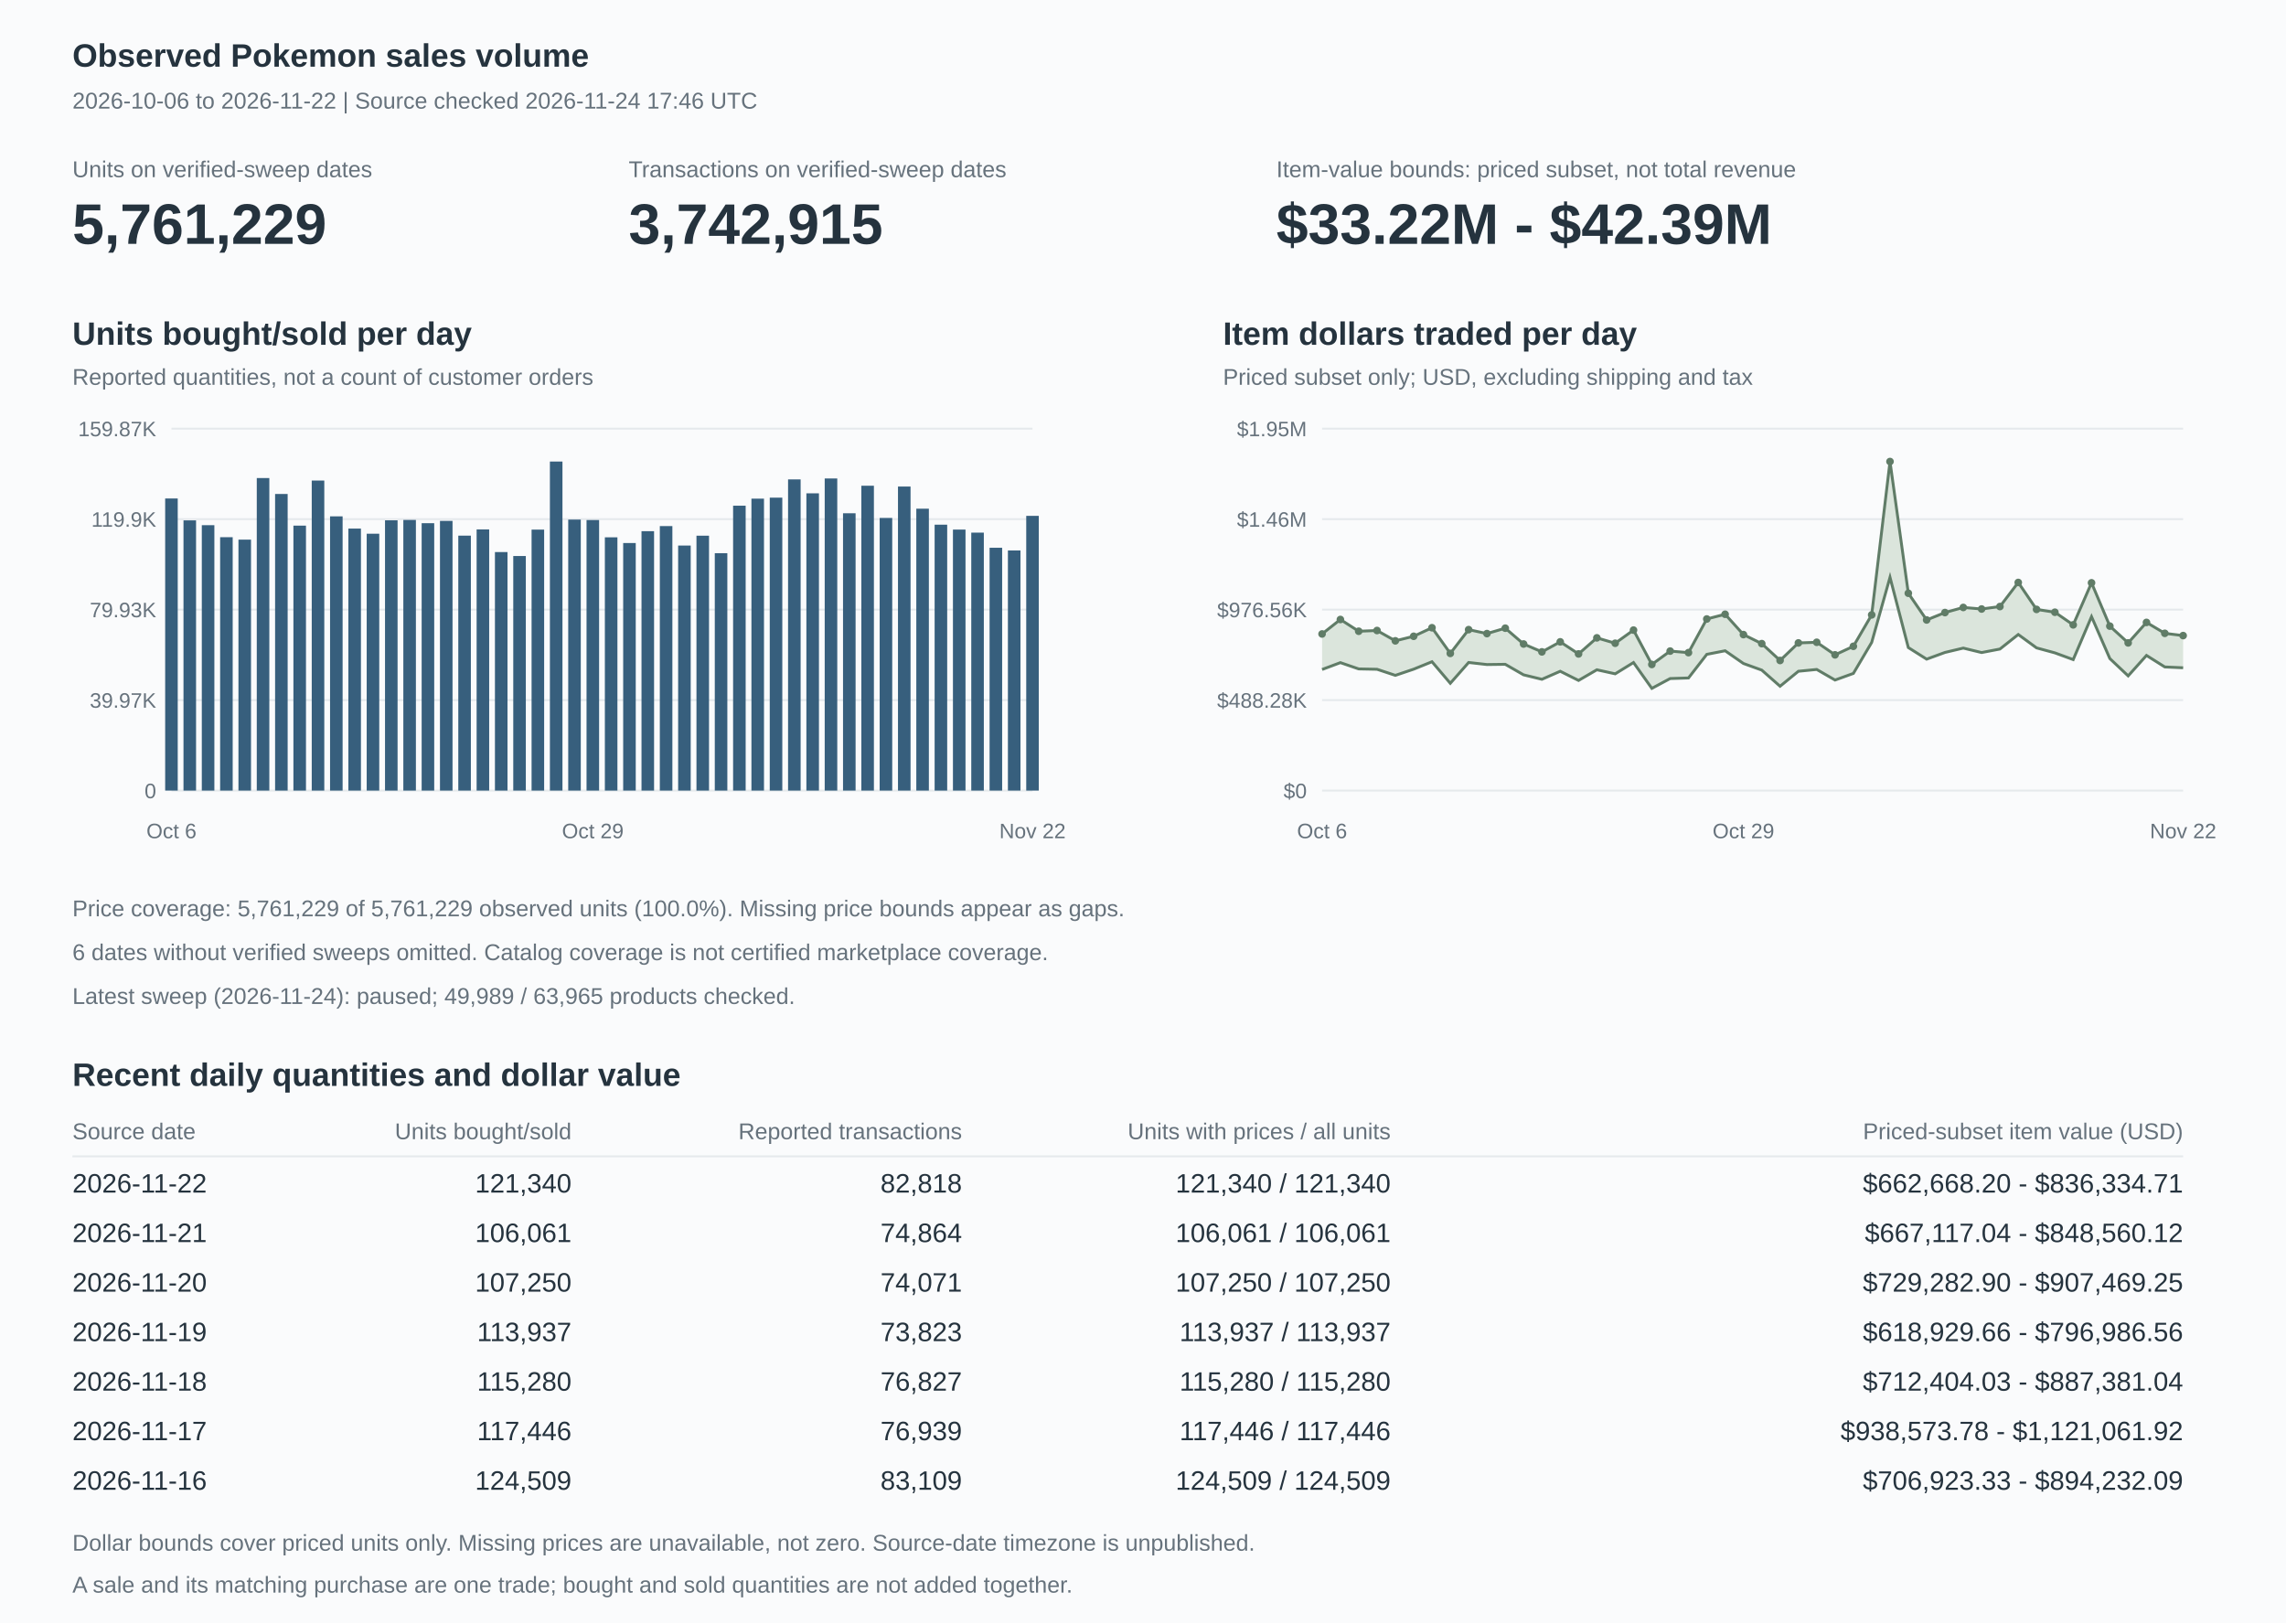
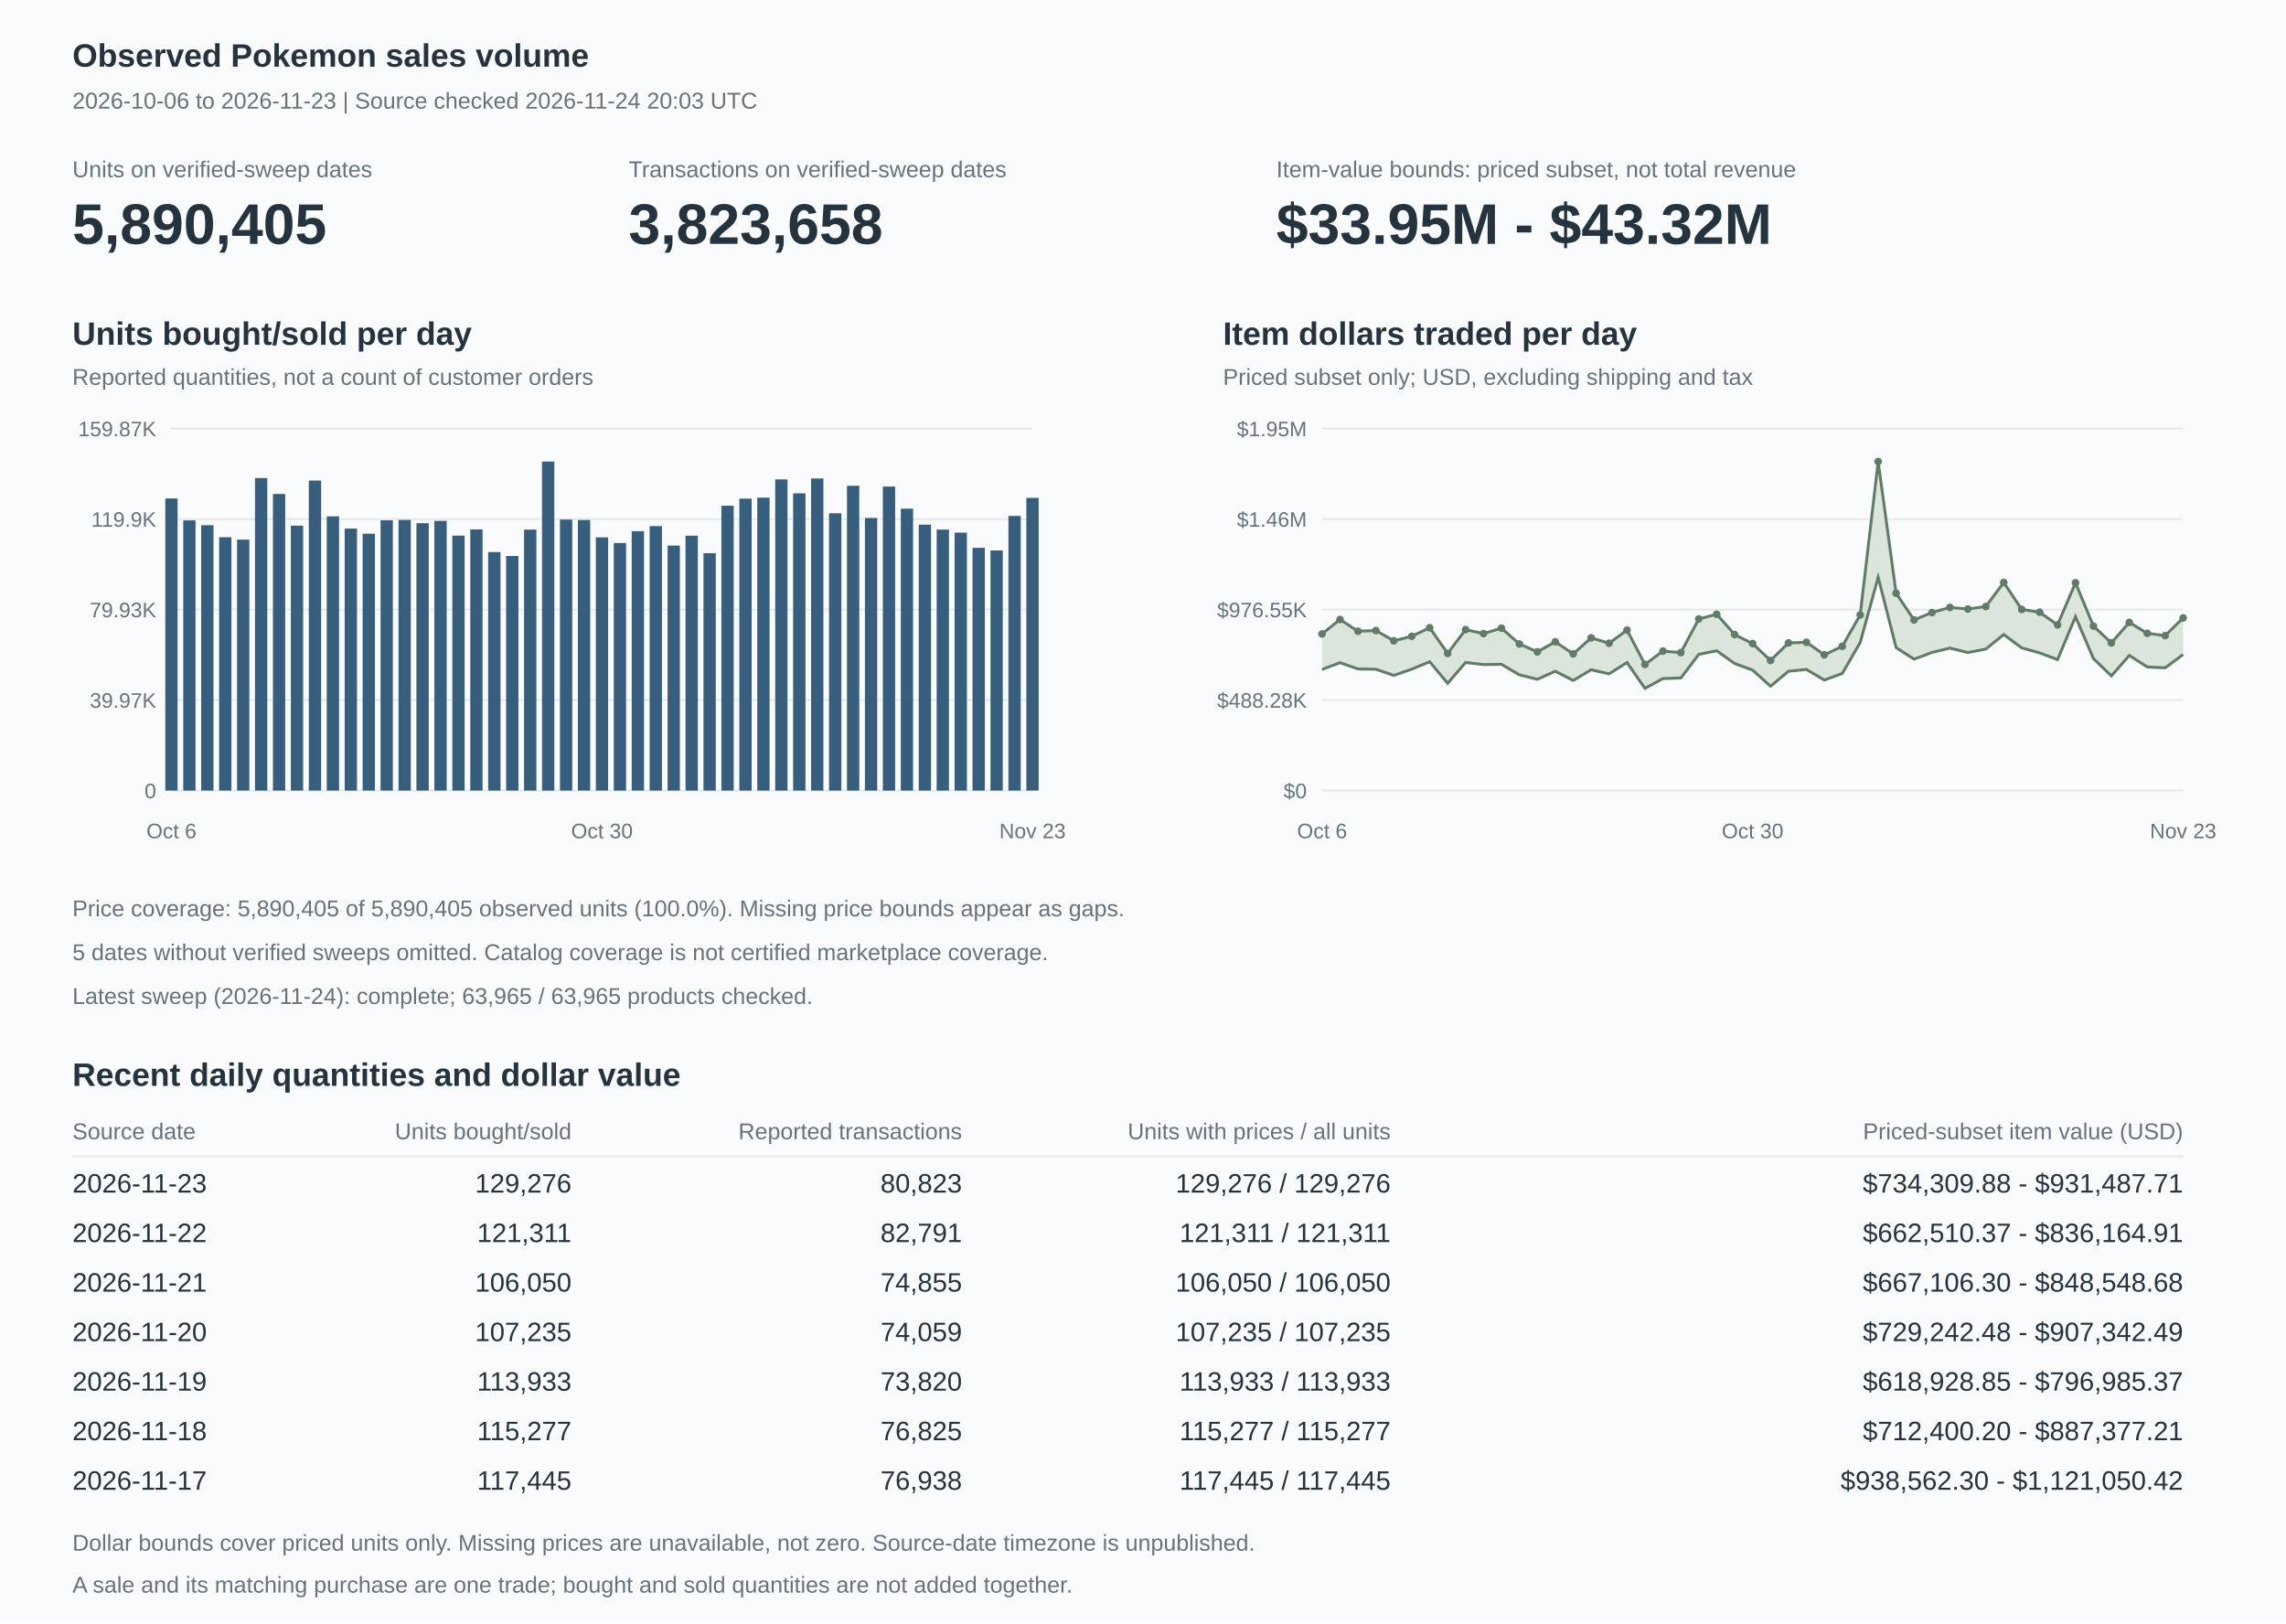
<svg xmlns="http://www.w3.org/2000/svg" width="1200" height="852" viewBox="0 0 1200 852" role="img" aria-labelledby="title description">
  <style>text{font-family:Arial,Helvetica,sans-serif;fill:#25333e;font-size:14px}.heading{font-size:17px;font-weight:600}.muted{fill:#66727c;font-size:12px}.axis{fill:#66727c;font-size:11px}.value{font-size:30px;font-weight:600}.grid{stroke:#e5e9ec;stroke-width:1}</style>
  <rect width="1200" height="852" fill="#fafbfc" />
  <text x="38" y="35" class="heading">Observed Pokemon sales volume</text>
-   <text x="38" y="57" class="muted">2026-10-06 to 2026-11-22 | Source checked 2026-11-24 17:46 UTC</text>
+   <text x="38" y="57" class="muted">2026-10-06 to 2026-11-23 | Source checked 2026-11-24 20:03 UTC</text>
  <text x="38" y="93" class="muted">Units on verified-sweep dates</text>
-   <text x="38" y="128" class="value">5,761,229</text>
+   <text x="38" y="128" class="value">5,890,405</text>
  <text x="330" y="93" class="muted">Transactions on verified-sweep dates</text>
-   <text x="330" y="128" class="value">3,742,915</text>
+   <text x="330" y="128" class="value">3,823,658</text>
  <text x="670" y="93" class="muted">Item-value bounds: priced subset, not total revenue</text>
-   <text x="670" y="128" class="value">$33.22M - $42.39M</text>
+   <text x="670" y="128" class="value">$33.95M - $43.32M</text>
  <text x="38" y="181" class="heading">Units bought/sold per day</text>
  <text x="38" y="202" class="muted">Reported quantities, not a count of customer orders</text>
  <path d="M90,415h452" class="grid" />
  <text x="82" y="419" text-anchor="end" class="axis">0</text>
  <path d="M90,367.5h452" class="grid" />
  <text x="82" y="371.5" text-anchor="end" class="axis">39.97K</text>
  <path d="M90,320h452" class="grid" />
  <text x="82" y="324" text-anchor="end" class="axis">79.93K</text>
  <path d="M90,272.5h452" class="grid" />
  <text x="82" y="276.5" text-anchor="end" class="axis">119.9K</text>
  <path d="M90,225h452" class="grid" />
  <text x="82" y="229" text-anchor="end" class="axis">159.87K</text>
-   <rect x="86.704" y="261.666" width="6.592" height="153.334" fill="#375f7d" />
-   <rect x="96.321" y="273.16" width="6.592" height="141.84" fill="#375f7d" />
-   <rect x="105.938" y="275.684" width="6.592" height="139.316" fill="#375f7d" />
-   <rect x="115.555" y="281.989" width="6.592" height="133.011" fill="#375f7d" />
-   <rect x="125.172" y="283.269" width="6.592" height="131.731" fill="#375f7d" />
-   <rect x="134.789" y="250.94" width="6.592" height="164.06" fill="#375f7d" />
-   <rect x="144.406" y="259.302" width="6.592" height="155.698" fill="#375f7d" />
-   <rect x="154.023" y="275.918" width="6.592" height="139.082" fill="#375f7d" />
-   <rect x="163.64" y="252.255" width="6.592" height="162.745" fill="#375f7d" />
-   <rect x="173.257" y="271.047" width="6.592" height="143.953" fill="#375f7d" />
-   <rect x="182.874" y="277.463" width="6.592" height="137.537" fill="#375f7d" />
-   <rect x="192.491" y="280.165" width="6.592" height="134.835" fill="#375f7d" />
-   <rect x="202.108" y="273.121" width="6.592" height="141.879" fill="#375f7d" />
-   <rect x="211.725" y="272.928" width="6.592" height="142.072" fill="#375f7d" />
-   <rect x="221.342" y="274.638" width="6.592" height="140.362" fill="#375f7d" />
-   <rect x="230.959" y="273.428" width="6.592" height="141.572" fill="#375f7d" />
-   <rect x="240.577" y="281.17" width="6.592" height="133.83" fill="#375f7d" />
-   <rect x="250.194" y="277.915" width="6.592" height="137.085" fill="#375f7d" />
-   <rect x="259.811" y="289.796" width="6.592" height="125.204" fill="#375f7d" />
-   <rect x="269.428" y="291.866" width="6.592" height="123.134" fill="#375f7d" />
-   <rect x="279.045" y="278.008" width="6.592" height="136.992" fill="#375f7d" />
-   <rect x="288.662" y="242.273" width="6.592" height="172.727" fill="#375f7d" />
-   <rect x="298.279" y="272.743" width="6.592" height="142.257" fill="#375f7d" />
-   <rect x="307.896" y="272.98" width="6.592" height="142.02" fill="#375f7d" />
-   <rect x="317.513" y="282.051" width="6.592" height="132.949" fill="#375f7d" />
-   <rect x="327.13" y="285.047" width="6.592" height="129.953" fill="#375f7d" />
-   <rect x="336.747" y="278.83" width="6.592" height="136.17" fill="#375f7d" />
-   <rect x="346.364" y="276.154" width="6.592" height="138.846" fill="#375f7d" />
-   <rect x="355.981" y="286.37" width="6.592" height="128.63" fill="#375f7d" />
-   <rect x="365.598" y="281.197" width="6.592" height="133.803" fill="#375f7d" />
-   <rect x="375.215" y="290.387" width="6.592" height="124.613" fill="#375f7d" />
-   <rect x="384.832" y="265.454" width="6.592" height="149.546" fill="#375f7d" />
-   <rect x="394.449" y="261.756" width="6.592" height="153.244" fill="#375f7d" />
-   <rect x="404.066" y="261.23" width="6.592" height="153.77" fill="#375f7d" />
-   <rect x="413.683" y="251.653" width="6.592" height="163.347" fill="#375f7d" />
-   <rect x="423.3" y="258.959" width="6.592" height="156.041" fill="#375f7d" />
-   <rect x="432.917" y="251.162" width="6.592" height="163.838" fill="#375f7d" />
-   <rect x="442.534" y="269.424" width="6.592" height="145.576" fill="#375f7d" />
-   <rect x="452.151" y="254.973" width="6.592" height="160.027" fill="#375f7d" />
-   <rect x="461.768" y="271.889" width="6.592" height="143.111" fill="#375f7d" />
-   <rect x="471.385" y="255.395" width="6.592" height="159.605" fill="#375f7d" />
-   <rect x="481.002" y="267.025" width="6.592" height="147.975" fill="#375f7d" />
-   <rect x="490.619" y="275.419" width="6.592" height="139.581" fill="#375f7d" />
-   <rect x="500.236" y="277.993" width="6.592" height="137.007" fill="#375f7d" />
-   <rect x="509.853" y="279.589" width="6.592" height="135.411" fill="#375f7d" />
-   <rect x="519.47" y="287.537" width="6.592" height="127.463" fill="#375f7d" />
-   <rect x="529.087" y="288.95" width="6.592" height="126.05" fill="#375f7d" />
-   <rect x="538.704" y="270.791" width="6.592" height="144.209" fill="#375f7d" />
+   <rect x="86.771" y="261.666" width="6.457" height="153.334" fill="#375f7d" />
+   <rect x="96.188" y="273.16" width="6.457" height="141.84" fill="#375f7d" />
+   <rect x="105.605" y="275.684" width="6.457" height="139.316" fill="#375f7d" />
+   <rect x="115.021" y="281.989" width="6.457" height="133.011" fill="#375f7d" />
+   <rect x="124.438" y="283.269" width="6.457" height="131.731" fill="#375f7d" />
+   <rect x="133.855" y="250.94" width="6.457" height="164.06" fill="#375f7d" />
+   <rect x="143.271" y="259.302" width="6.457" height="155.698" fill="#375f7d" />
+   <rect x="152.688" y="275.918" width="6.457" height="139.082" fill="#375f7d" />
+   <rect x="162.105" y="252.255" width="6.457" height="162.745" fill="#375f7d" />
+   <rect x="171.521" y="271.047" width="6.457" height="143.953" fill="#375f7d" />
+   <rect x="180.938" y="277.463" width="6.457" height="137.537" fill="#375f7d" />
+   <rect x="190.355" y="280.165" width="6.457" height="134.835" fill="#375f7d" />
+   <rect x="199.771" y="273.121" width="6.457" height="141.879" fill="#375f7d" />
+   <rect x="209.188" y="272.928" width="6.457" height="142.072" fill="#375f7d" />
+   <rect x="218.605" y="274.638" width="6.457" height="140.362" fill="#375f7d" />
+   <rect x="228.021" y="273.428" width="6.457" height="141.572" fill="#375f7d" />
+   <rect x="237.438" y="281.17" width="6.457" height="133.83" fill="#375f7d" />
+   <rect x="246.855" y="277.915" width="6.457" height="137.085" fill="#375f7d" />
+   <rect x="256.271" y="289.796" width="6.457" height="125.204" fill="#375f7d" />
+   <rect x="265.688" y="291.866" width="6.457" height="123.134" fill="#375f7d" />
+   <rect x="275.105" y="278.008" width="6.457" height="136.992" fill="#375f7d" />
+   <rect x="284.521" y="242.273" width="6.457" height="172.727" fill="#375f7d" />
+   <rect x="293.938" y="272.744" width="6.457" height="142.256" fill="#375f7d" />
+   <rect x="303.355" y="272.982" width="6.457" height="142.018" fill="#375f7d" />
+   <rect x="312.771" y="282.051" width="6.457" height="132.949" fill="#375f7d" />
+   <rect x="322.188" y="285.047" width="6.457" height="129.953" fill="#375f7d" />
+   <rect x="331.605" y="278.831" width="6.457" height="136.169" fill="#375f7d" />
+   <rect x="341.021" y="276.154" width="6.457" height="138.846" fill="#375f7d" />
+   <rect x="350.438" y="286.37" width="6.457" height="128.63" fill="#375f7d" />
+   <rect x="359.855" y="281.197" width="6.457" height="133.803" fill="#375f7d" />
+   <rect x="369.271" y="290.387" width="6.457" height="124.613" fill="#375f7d" />
+   <rect x="378.688" y="265.46" width="6.457" height="149.54" fill="#375f7d" />
+   <rect x="388.105" y="261.756" width="6.457" height="153.244" fill="#375f7d" />
+   <rect x="397.521" y="261.231" width="6.457" height="153.769" fill="#375f7d" />
+   <rect x="406.938" y="251.654" width="6.457" height="163.346" fill="#375f7d" />
+   <rect x="416.355" y="258.959" width="6.457" height="156.041" fill="#375f7d" />
+   <rect x="425.771" y="251.162" width="6.457" height="163.838" fill="#375f7d" />
+   <rect x="435.188" y="269.424" width="6.457" height="145.576" fill="#375f7d" />
+   <rect x="444.605" y="254.992" width="6.457" height="160.008" fill="#375f7d" />
+   <rect x="454.021" y="271.891" width="6.457" height="143.109" fill="#375f7d" />
+   <rect x="463.438" y="255.404" width="6.457" height="159.596" fill="#375f7d" />
+   <rect x="472.855" y="267.027" width="6.457" height="147.973" fill="#375f7d" />
+   <rect x="482.271" y="275.42" width="6.457" height="139.58" fill="#375f7d" />
+   <rect x="491.688" y="277.997" width="6.457" height="137.003" fill="#375f7d" />
+   <rect x="501.105" y="279.594" width="6.457" height="135.406" fill="#375f7d" />
+   <rect x="510.521" y="287.555" width="6.457" height="127.445" fill="#375f7d" />
+   <rect x="519.938" y="288.963" width="6.457" height="126.037" fill="#375f7d" />
+   <rect x="529.355" y="270.826" width="6.457" height="144.174" fill="#375f7d" />
+   <rect x="538.771" y="261.36" width="6.457" height="153.64" fill="#375f7d" />
  <text x="90" y="440" text-anchor="middle" class="axis">Oct 6</text>
-   <text x="311.191" y="440" text-anchor="middle" class="axis">Oct 29</text>
-   <text x="542" y="440" text-anchor="middle" class="axis">Nov 22</text>
+   <text x="316" y="440" text-anchor="middle" class="axis">Oct 30</text>
+   <text x="542" y="440" text-anchor="middle" class="axis">Nov 23</text>
  <text x="642" y="181" class="heading">Item dollars traded per day</text>
  <text x="642" y="202" class="muted">Priced subset only; USD, excluding shipping and tax</text>
  <path d="M694,415h452" class="grid" />
  <text x="686" y="419" text-anchor="end" class="axis">$0</text>
  <path d="M694,367.5h452" class="grid" />
  <text x="686" y="371.5" text-anchor="end" class="axis">$488.28K</text>
  <path d="M694,320h452" class="grid" />
-   <text x="686" y="324" text-anchor="end" class="axis">$976.56K</text>
+   <text x="686" y="324" text-anchor="end" class="axis">$976.55K</text>
  <path d="M694,272.5h452" class="grid" />
  <text x="686" y="276.5" text-anchor="end" class="axis">$1.46M</text>
  <path d="M694,225h452" class="grid" />
  <text x="686" y="229" text-anchor="end" class="axis">$1.95M</text>
-   <polygon points="694,332.783 703.617,325.191 713.234,331.358 722.851,330.975 732.468,336.394 742.085,334.004 751.702,329.517 761.319,342.989 770.936,330.513 780.553,332.591 790.17,329.753 799.787,338.053 809.404,342.189 819.021,336.92 828.638,343.26 838.255,334.827 847.872,337.66 857.489,330.756 867.106,348.797 876.723,341.776 886.34,342.584 895.957,324.923 905.574,322.441 915.191,333.116 924.809,337.856 934.426,346.704 944.043,337.486 953.66,337.152 963.277,343.744 972.894,339.261 982.511,322.767 992.128,242.273 1001.745,311.408 1011.362,325.429 1020.979,321.553 1030.596,318.869 1040.213,319.683 1049.83,318.394 1059.447,305.755 1069.064,319.893 1078.681,321.385 1088.298,328.009 1097.915,305.942 1107.532,328.675 1117.149,337.469 1126.766,326.721 1136.383,332.452 1146,333.641 1146,350.535 1136.383,350.102 1126.766,344.055 1117.149,354.79 1107.532,345.697 1097.915,323.695 1088.298,346.23 1078.681,342.706 1069.064,340.093 1059.447,333.066 1049.83,340.697 1040.213,342.539 1030.596,340.198 1020.979,342.485 1011.362,346.004 1001.745,339.925 992.128,303.027 982.511,337.229 972.894,353.497 963.277,356.972 953.66,351.413 944.043,352.359 934.426,360.229 924.809,351.753 915.191,348.28 905.574,341.602 895.957,343.48 886.34,355.884 876.723,356.186 867.106,361.342 857.489,347.778 847.872,353.708 838.255,351.583 828.638,357.18 819.021,352.361 809.404,356.579 799.787,354.244 790.17,348.711 780.553,348.838 770.936,347.75 761.319,358.676 751.702,347.361 742.085,351.261 732.468,354.514 722.851,351.316 713.234,351.13 703.617,347.833 694,351.435" fill="#dbe5dc" />
-   <polyline points="694,351.435 703.617,347.833 713.234,351.13 722.851,351.316 732.468,354.514 742.085,351.261 751.702,347.361 761.319,358.676 770.936,347.75 780.553,348.838 790.17,348.711 799.787,354.244 809.404,356.579 819.021,352.361 828.638,357.18 838.255,351.583 847.872,353.708 857.489,347.778 867.106,361.342 876.723,356.186 886.34,355.884 895.957,343.48 905.574,341.602 915.191,348.28 924.809,351.753 934.426,360.229 944.043,352.359 953.66,351.413 963.277,356.972 972.894,353.497 982.511,337.229 992.128,303.027 1001.745,339.925 1011.362,346.004 1020.979,342.485 1030.596,340.198 1040.213,342.539 1049.83,340.697 1059.447,333.066 1069.064,340.093 1078.681,342.706 1088.298,346.23 1097.915,323.695 1107.532,345.697 1117.149,354.79 1126.766,344.055 1136.383,350.102 1146,350.535" fill="none" stroke="#607c67" stroke-width="1.5" />
-   <polyline points="694,332.783 703.617,325.191 713.234,331.358 722.851,330.975 732.468,336.394 742.085,334.004 751.702,329.517 761.319,342.989 770.936,330.513 780.553,332.591 790.17,329.753 799.787,338.053 809.404,342.189 819.021,336.92 828.638,343.26 838.255,334.827 847.872,337.66 857.489,330.756 867.106,348.797 876.723,341.776 886.34,342.584 895.957,324.923 905.574,322.441 915.191,333.116 924.809,337.856 934.426,346.704 944.043,337.486 953.66,337.152 963.277,343.744 972.894,339.261 982.511,322.767 992.128,242.273 1001.745,311.408 1011.362,325.429 1020.979,321.553 1030.596,318.869 1040.213,319.683 1049.83,318.394 1059.447,305.755 1069.064,319.893 1078.681,321.385 1088.298,328.009 1097.915,305.942 1107.532,328.675 1117.149,337.469 1126.766,326.721 1136.383,332.452 1146,333.641" fill="none" stroke="#607c67" stroke-width="1.5" />
+   <polygon points="694,332.783 703.417,325.191 712.833,331.358 722.25,330.975 731.667,336.394 741.083,334.004 750.5,329.517 759.917,342.988 769.333,330.513 778.75,332.59 788.167,329.753 797.583,338.052 807,342.189 816.417,336.919 825.833,343.26 835.25,334.827 844.667,337.659 854.083,330.755 863.5,348.797 872.917,341.776 882.333,342.583 891.75,324.923 901.167,322.441 910.583,333.117 920,337.856 929.417,346.704 938.833,337.487 948.25,337.152 957.667,343.744 967.083,339.261 976.5,322.767 985.917,242.273 995.333,311.407 1004.75,325.429 1014.167,321.557 1023.583,318.869 1033,319.683 1042.417,318.393 1051.833,305.758 1061.25,319.894 1070.667,321.385 1080.083,328.011 1089.5,305.943 1098.917,328.675 1108.333,337.468 1117.75,326.733 1127.167,332.452 1136.583,333.657 1146,324.384 1146,343.566 1136.583,350.55 1127.167,350.103 1117.75,344.059 1108.333,354.79 1098.917,345.697 1089.5,323.696 1080.083,346.233 1070.667,342.706 1061.25,340.093 1051.833,333.066 1042.417,340.696 1033,342.538 1023.583,340.197 1014.167,342.489 1004.75,346.004 995.333,339.925 985.917,303.027 976.5,337.229 967.083,353.496 957.667,356.972 948.25,351.413 938.833,352.361 929.417,360.228 920,351.753 910.583,348.281 901.167,341.602 891.75,343.48 882.333,355.884 872.917,356.186 863.5,361.342 854.083,347.777 844.667,353.708 835.25,351.583 825.833,357.18 816.417,352.36 807,356.579 797.583,354.244 788.167,348.711 778.75,348.837 769.333,347.749 759.917,358.676 750.5,347.36 741.083,351.261 731.667,354.514 722.25,351.316 712.833,351.13 703.417,347.833 694,351.434" fill="#dbe5dc" />
+   <polyline points="694,351.434 703.417,347.833 712.833,351.13 722.25,351.316 731.667,354.514 741.083,351.261 750.5,347.36 759.917,358.676 769.333,347.749 778.75,348.837 788.167,348.711 797.583,354.244 807,356.579 816.417,352.36 825.833,357.18 835.25,351.583 844.667,353.708 854.083,347.777 863.5,361.342 872.917,356.186 882.333,355.884 891.75,343.48 901.167,341.602 910.583,348.281 920,351.753 929.417,360.228 938.833,352.361 948.25,351.413 957.667,356.972 967.083,353.496 976.5,337.229 985.917,303.027 995.333,339.925 1004.75,346.004 1014.167,342.489 1023.583,340.197 1033,342.538 1042.417,340.696 1051.833,333.066 1061.25,340.093 1070.667,342.706 1080.083,346.233 1089.5,323.696 1098.917,345.697 1108.333,354.79 1117.75,344.059 1127.167,350.103 1136.583,350.55 1146,343.566" fill="none" stroke="#607c67" stroke-width="1.5" />
+   <polyline points="694,332.783 703.417,325.191 712.833,331.358 722.25,330.975 731.667,336.394 741.083,334.004 750.5,329.517 759.917,342.988 769.333,330.513 778.75,332.59 788.167,329.753 797.583,338.052 807,342.189 816.417,336.919 825.833,343.26 835.25,334.827 844.667,337.659 854.083,330.755 863.5,348.797 872.917,341.776 882.333,342.583 891.75,324.923 901.167,322.441 910.583,333.117 920,337.856 929.417,346.704 938.833,337.487 948.25,337.152 957.667,343.744 967.083,339.261 976.5,322.767 985.917,242.273 995.333,311.407 1004.75,325.429 1014.167,321.557 1023.583,318.869 1033,319.683 1042.417,318.393 1051.833,305.758 1061.25,319.894 1070.667,321.385 1080.083,328.011 1089.5,305.943 1098.917,328.675 1108.333,337.468 1117.75,326.733 1127.167,332.452 1136.583,333.657 1146,324.384" fill="none" stroke="#607c67" stroke-width="1.5" />
  <circle cx="694" cy="332.783" r="2" fill="#607c67" />
-   <circle cx="703.617" cy="325.191" r="2" fill="#607c67" />
-   <circle cx="713.234" cy="331.358" r="2" fill="#607c67" />
-   <circle cx="722.851" cy="330.975" r="2" fill="#607c67" />
-   <circle cx="732.468" cy="336.394" r="2" fill="#607c67" />
-   <circle cx="742.085" cy="334.004" r="2" fill="#607c67" />
-   <circle cx="751.702" cy="329.517" r="2" fill="#607c67" />
-   <circle cx="761.319" cy="342.989" r="2" fill="#607c67" />
-   <circle cx="770.936" cy="330.513" r="2" fill="#607c67" />
-   <circle cx="780.553" cy="332.591" r="2" fill="#607c67" />
-   <circle cx="790.17" cy="329.753" r="2" fill="#607c67" />
-   <circle cx="799.787" cy="338.053" r="2" fill="#607c67" />
-   <circle cx="809.404" cy="342.189" r="2" fill="#607c67" />
-   <circle cx="819.021" cy="336.92" r="2" fill="#607c67" />
-   <circle cx="828.638" cy="343.26" r="2" fill="#607c67" />
-   <circle cx="838.255" cy="334.827" r="2" fill="#607c67" />
-   <circle cx="847.872" cy="337.66" r="2" fill="#607c67" />
-   <circle cx="857.489" cy="330.756" r="2" fill="#607c67" />
-   <circle cx="867.106" cy="348.797" r="2" fill="#607c67" />
-   <circle cx="876.723" cy="341.776" r="2" fill="#607c67" />
-   <circle cx="886.34" cy="342.584" r="2" fill="#607c67" />
-   <circle cx="895.957" cy="324.923" r="2" fill="#607c67" />
-   <circle cx="905.574" cy="322.441" r="2" fill="#607c67" />
-   <circle cx="915.191" cy="333.116" r="2" fill="#607c67" />
-   <circle cx="924.809" cy="337.856" r="2" fill="#607c67" />
-   <circle cx="934.426" cy="346.704" r="2" fill="#607c67" />
-   <circle cx="944.043" cy="337.486" r="2" fill="#607c67" />
-   <circle cx="953.66" cy="337.152" r="2" fill="#607c67" />
-   <circle cx="963.277" cy="343.744" r="2" fill="#607c67" />
-   <circle cx="972.894" cy="339.261" r="2" fill="#607c67" />
-   <circle cx="982.511" cy="322.767" r="2" fill="#607c67" />
-   <circle cx="992.128" cy="242.273" r="2" fill="#607c67" />
-   <circle cx="1001.745" cy="311.408" r="2" fill="#607c67" />
-   <circle cx="1011.362" cy="325.429" r="2" fill="#607c67" />
-   <circle cx="1020.979" cy="321.553" r="2" fill="#607c67" />
-   <circle cx="1030.596" cy="318.869" r="2" fill="#607c67" />
-   <circle cx="1040.213" cy="319.683" r="2" fill="#607c67" />
-   <circle cx="1049.83" cy="318.394" r="2" fill="#607c67" />
-   <circle cx="1059.447" cy="305.755" r="2" fill="#607c67" />
-   <circle cx="1069.064" cy="319.893" r="2" fill="#607c67" />
-   <circle cx="1078.681" cy="321.385" r="2" fill="#607c67" />
-   <circle cx="1088.298" cy="328.009" r="2" fill="#607c67" />
-   <circle cx="1097.915" cy="305.942" r="2" fill="#607c67" />
-   <circle cx="1107.532" cy="328.675" r="2" fill="#607c67" />
-   <circle cx="1117.149" cy="337.469" r="2" fill="#607c67" />
-   <circle cx="1126.766" cy="326.721" r="2" fill="#607c67" />
-   <circle cx="1136.383" cy="332.452" r="2" fill="#607c67" />
-   <circle cx="1146" cy="333.641" r="2" fill="#607c67" />
+   <circle cx="703.417" cy="325.191" r="2" fill="#607c67" />
+   <circle cx="712.833" cy="331.358" r="2" fill="#607c67" />
+   <circle cx="722.25" cy="330.975" r="2" fill="#607c67" />
+   <circle cx="731.667" cy="336.394" r="2" fill="#607c67" />
+   <circle cx="741.083" cy="334.004" r="2" fill="#607c67" />
+   <circle cx="750.5" cy="329.517" r="2" fill="#607c67" />
+   <circle cx="759.917" cy="342.988" r="2" fill="#607c67" />
+   <circle cx="769.333" cy="330.513" r="2" fill="#607c67" />
+   <circle cx="778.75" cy="332.59" r="2" fill="#607c67" />
+   <circle cx="788.167" cy="329.753" r="2" fill="#607c67" />
+   <circle cx="797.583" cy="338.052" r="2" fill="#607c67" />
+   <circle cx="807" cy="342.189" r="2" fill="#607c67" />
+   <circle cx="816.417" cy="336.919" r="2" fill="#607c67" />
+   <circle cx="825.833" cy="343.26" r="2" fill="#607c67" />
+   <circle cx="835.25" cy="334.827" r="2" fill="#607c67" />
+   <circle cx="844.667" cy="337.659" r="2" fill="#607c67" />
+   <circle cx="854.083" cy="330.755" r="2" fill="#607c67" />
+   <circle cx="863.5" cy="348.797" r="2" fill="#607c67" />
+   <circle cx="872.917" cy="341.776" r="2" fill="#607c67" />
+   <circle cx="882.333" cy="342.583" r="2" fill="#607c67" />
+   <circle cx="891.75" cy="324.923" r="2" fill="#607c67" />
+   <circle cx="901.167" cy="322.441" r="2" fill="#607c67" />
+   <circle cx="910.583" cy="333.117" r="2" fill="#607c67" />
+   <circle cx="920" cy="337.856" r="2" fill="#607c67" />
+   <circle cx="929.417" cy="346.704" r="2" fill="#607c67" />
+   <circle cx="938.833" cy="337.487" r="2" fill="#607c67" />
+   <circle cx="948.25" cy="337.152" r="2" fill="#607c67" />
+   <circle cx="957.667" cy="343.744" r="2" fill="#607c67" />
+   <circle cx="967.083" cy="339.261" r="2" fill="#607c67" />
+   <circle cx="976.5" cy="322.767" r="2" fill="#607c67" />
+   <circle cx="985.917" cy="242.273" r="2" fill="#607c67" />
+   <circle cx="995.333" cy="311.407" r="2" fill="#607c67" />
+   <circle cx="1004.75" cy="325.429" r="2" fill="#607c67" />
+   <circle cx="1014.167" cy="321.557" r="2" fill="#607c67" />
+   <circle cx="1023.583" cy="318.869" r="2" fill="#607c67" />
+   <circle cx="1033" cy="319.683" r="2" fill="#607c67" />
+   <circle cx="1042.417" cy="318.393" r="2" fill="#607c67" />
+   <circle cx="1051.833" cy="305.758" r="2" fill="#607c67" />
+   <circle cx="1061.25" cy="319.894" r="2" fill="#607c67" />
+   <circle cx="1070.667" cy="321.385" r="2" fill="#607c67" />
+   <circle cx="1080.083" cy="328.011" r="2" fill="#607c67" />
+   <circle cx="1089.5" cy="305.943" r="2" fill="#607c67" />
+   <circle cx="1098.917" cy="328.675" r="2" fill="#607c67" />
+   <circle cx="1108.333" cy="337.468" r="2" fill="#607c67" />
+   <circle cx="1117.75" cy="326.733" r="2" fill="#607c67" />
+   <circle cx="1127.167" cy="332.452" r="2" fill="#607c67" />
+   <circle cx="1136.583" cy="333.657" r="2" fill="#607c67" />
+   <circle cx="1146" cy="324.384" r="2" fill="#607c67" />
  <text x="694" y="440" text-anchor="middle" class="axis">Oct 6</text>
-   <text x="915.191" y="440" text-anchor="middle" class="axis">Oct 29</text>
-   <text x="1146" y="440" text-anchor="middle" class="axis">Nov 22</text>
-   <text x="38" y="481" class="muted">Price coverage: 5,761,229 of 5,761,229 observed units (100.0%). Missing price bounds appear as gaps.</text>
-   <text x="38" y="504" class="muted">6 dates without verified sweeps omitted. Catalog coverage is not certified marketplace coverage.</text>
-   <text x="38" y="527" class="muted">Latest sweep (2026-11-24): paused; 49,989 / 63,965 products checked.</text>
+   <text x="920" y="440" text-anchor="middle" class="axis">Oct 30</text>
+   <text x="1146" y="440" text-anchor="middle" class="axis">Nov 23</text>
+   <text x="38" y="481" class="muted">Price coverage: 5,890,405 of 5,890,405 observed units (100.0%). Missing price bounds appear as gaps.</text>
+   <text x="38" y="504" class="muted">5 dates without verified sweeps omitted. Catalog coverage is not certified marketplace coverage.</text>
+   <text x="38" y="527" class="muted">Latest sweep (2026-11-24): complete; 63,965 / 63,965 products checked.</text>
  <text x="38" y="570" class="heading">Recent daily quantities and dollar value</text>
  <text x="38" y="598" class="muted">Source date</text>
  <text x="300" y="598" text-anchor="end" class="muted">Units bought/sold</text>
  <text x="505" y="598" text-anchor="end" class="muted">Reported transactions</text>
  <text x="730" y="598" text-anchor="end" class="muted">Units with prices / all units</text>
  <text x="1146" y="598" text-anchor="end" class="muted">Priced-subset item value (USD)</text>
  <path d="M38,607h1108" class="grid" />
-   <text x="38" y="626">2026-11-22</text>
-   <text x="300" y="626" text-anchor="end">121,340</text>
-   <text x="505" y="626" text-anchor="end">82,818</text>
-   <text x="730" y="626" text-anchor="end">121,340 / 121,340</text>
-   <text x="1146" y="626" text-anchor="end">$662,668.20 - $836,334.71</text>
-   <text x="38" y="652">2026-11-21</text>
-   <text x="300" y="652" text-anchor="end">106,061</text>
-   <text x="505" y="652" text-anchor="end">74,864</text>
-   <text x="730" y="652" text-anchor="end">106,061 / 106,061</text>
-   <text x="1146" y="652" text-anchor="end">$667,117.04 - $848,560.12</text>
-   <text x="38" y="678">2026-11-20</text>
-   <text x="300" y="678" text-anchor="end">107,250</text>
-   <text x="505" y="678" text-anchor="end">74,071</text>
-   <text x="730" y="678" text-anchor="end">107,250 / 107,250</text>
-   <text x="1146" y="678" text-anchor="end">$729,282.90 - $907,469.25</text>
-   <text x="38" y="704">2026-11-19</text>
-   <text x="300" y="704" text-anchor="end">113,937</text>
-   <text x="505" y="704" text-anchor="end">73,823</text>
-   <text x="730" y="704" text-anchor="end">113,937 / 113,937</text>
-   <text x="1146" y="704" text-anchor="end">$618,929.66 - $796,986.56</text>
-   <text x="38" y="730">2026-11-18</text>
-   <text x="300" y="730" text-anchor="end">115,280</text>
-   <text x="505" y="730" text-anchor="end">76,827</text>
-   <text x="730" y="730" text-anchor="end">115,280 / 115,280</text>
-   <text x="1146" y="730" text-anchor="end">$712,404.03 - $887,381.04</text>
-   <text x="38" y="756">2026-11-17</text>
-   <text x="300" y="756" text-anchor="end">117,446</text>
-   <text x="505" y="756" text-anchor="end">76,939</text>
-   <text x="730" y="756" text-anchor="end">117,446 / 117,446</text>
-   <text x="1146" y="756" text-anchor="end">$938,573.78 - $1,121,061.92</text>
-   <text x="38" y="782">2026-11-16</text>
-   <text x="300" y="782" text-anchor="end">124,509</text>
-   <text x="505" y="782" text-anchor="end">83,109</text>
-   <text x="730" y="782" text-anchor="end">124,509 / 124,509</text>
-   <text x="1146" y="782" text-anchor="end">$706,923.33 - $894,232.09</text>
+   <text x="38" y="626">2026-11-23</text>
+   <text x="300" y="626" text-anchor="end">129,276</text>
+   <text x="505" y="626" text-anchor="end">80,823</text>
+   <text x="730" y="626" text-anchor="end">129,276 / 129,276</text>
+   <text x="1146" y="626" text-anchor="end">$734,309.88 - $931,487.71</text>
+   <text x="38" y="652">2026-11-22</text>
+   <text x="300" y="652" text-anchor="end">121,311</text>
+   <text x="505" y="652" text-anchor="end">82,791</text>
+   <text x="730" y="652" text-anchor="end">121,311 / 121,311</text>
+   <text x="1146" y="652" text-anchor="end">$662,510.37 - $836,164.91</text>
+   <text x="38" y="678">2026-11-21</text>
+   <text x="300" y="678" text-anchor="end">106,050</text>
+   <text x="505" y="678" text-anchor="end">74,855</text>
+   <text x="730" y="678" text-anchor="end">106,050 / 106,050</text>
+   <text x="1146" y="678" text-anchor="end">$667,106.30 - $848,548.68</text>
+   <text x="38" y="704">2026-11-20</text>
+   <text x="300" y="704" text-anchor="end">107,235</text>
+   <text x="505" y="704" text-anchor="end">74,059</text>
+   <text x="730" y="704" text-anchor="end">107,235 / 107,235</text>
+   <text x="1146" y="704" text-anchor="end">$729,242.48 - $907,342.49</text>
+   <text x="38" y="730">2026-11-19</text>
+   <text x="300" y="730" text-anchor="end">113,933</text>
+   <text x="505" y="730" text-anchor="end">73,820</text>
+   <text x="730" y="730" text-anchor="end">113,933 / 113,933</text>
+   <text x="1146" y="730" text-anchor="end">$618,928.85 - $796,985.37</text>
+   <text x="38" y="756">2026-11-18</text>
+   <text x="300" y="756" text-anchor="end">115,277</text>
+   <text x="505" y="756" text-anchor="end">76,825</text>
+   <text x="730" y="756" text-anchor="end">115,277 / 115,277</text>
+   <text x="1146" y="756" text-anchor="end">$712,400.20 - $887,377.21</text>
+   <text x="38" y="782">2026-11-17</text>
+   <text x="300" y="782" text-anchor="end">117,445</text>
+   <text x="505" y="782" text-anchor="end">76,938</text>
+   <text x="730" y="782" text-anchor="end">117,445 / 117,445</text>
+   <text x="1146" y="782" text-anchor="end">$938,562.30 - $1,121,050.42</text>
  <text x="38" y="814" class="muted">Dollar bounds cover priced units only. Missing prices are unavailable, not zero. Source-date timezone is unpublished.</text>
  <text x="38" y="836" class="muted">A sale and its matching purchase are one trade; bought and sold quantities are not added together.</text>
</svg>
